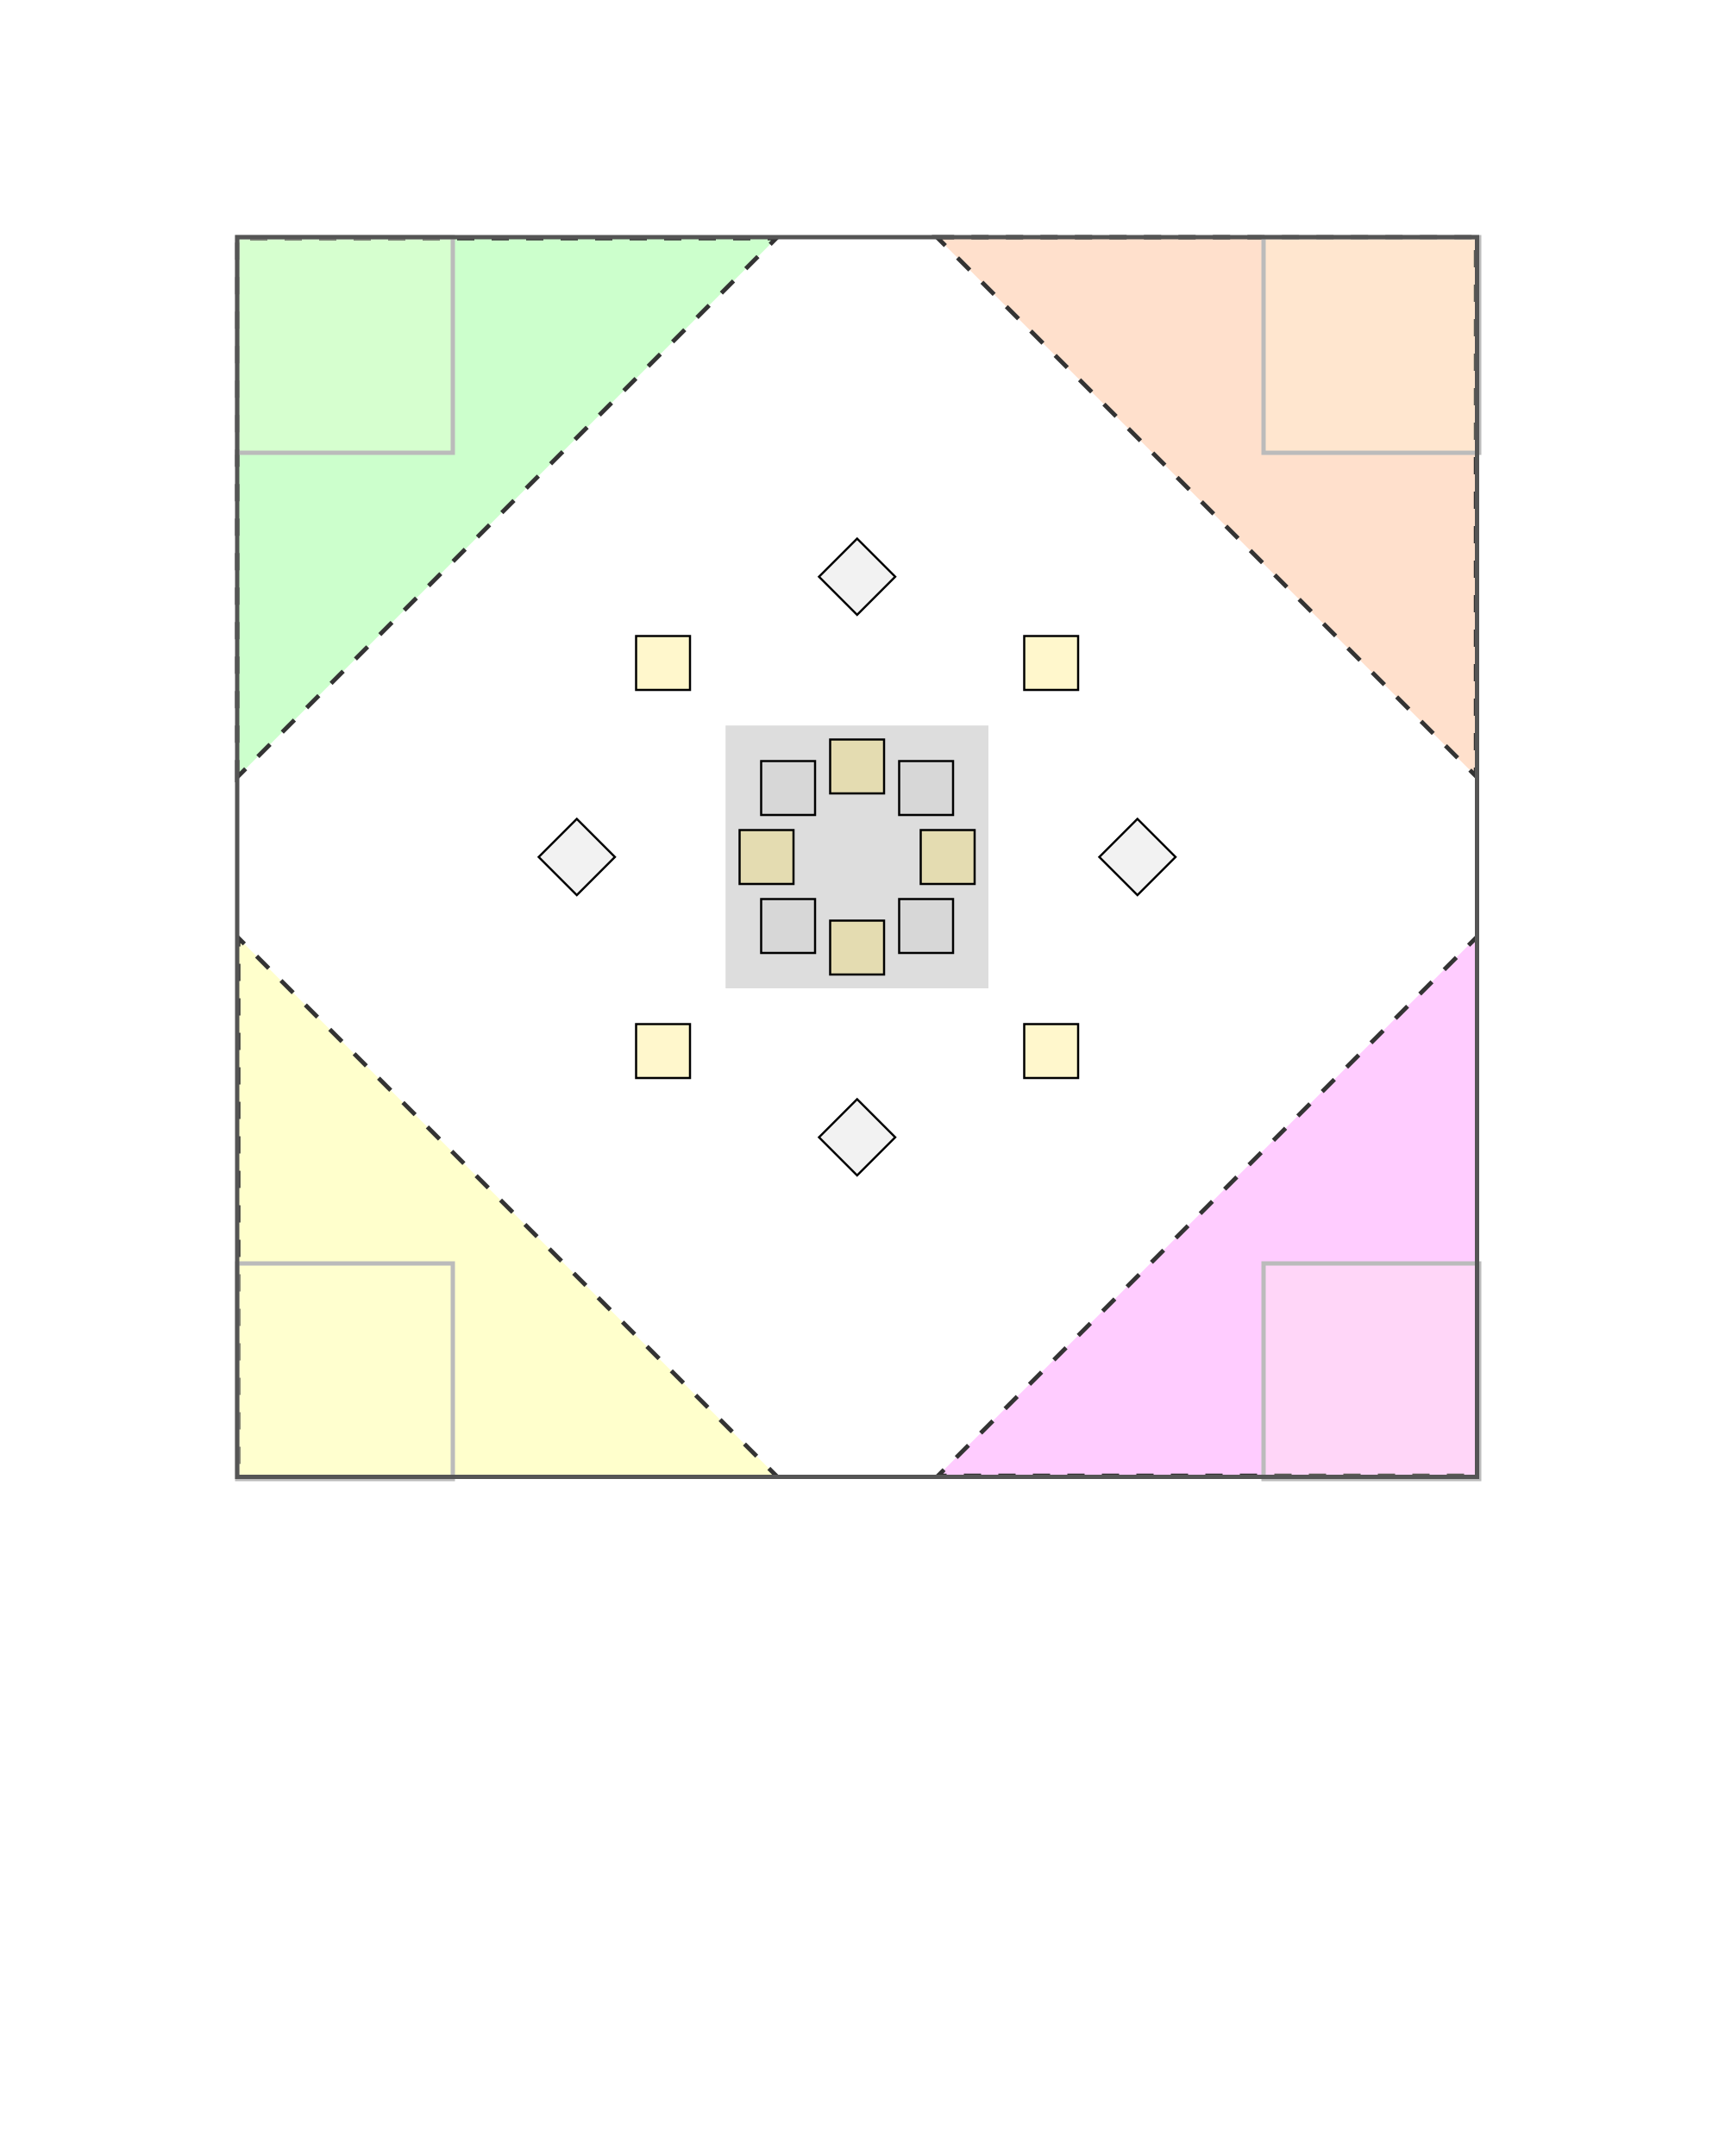
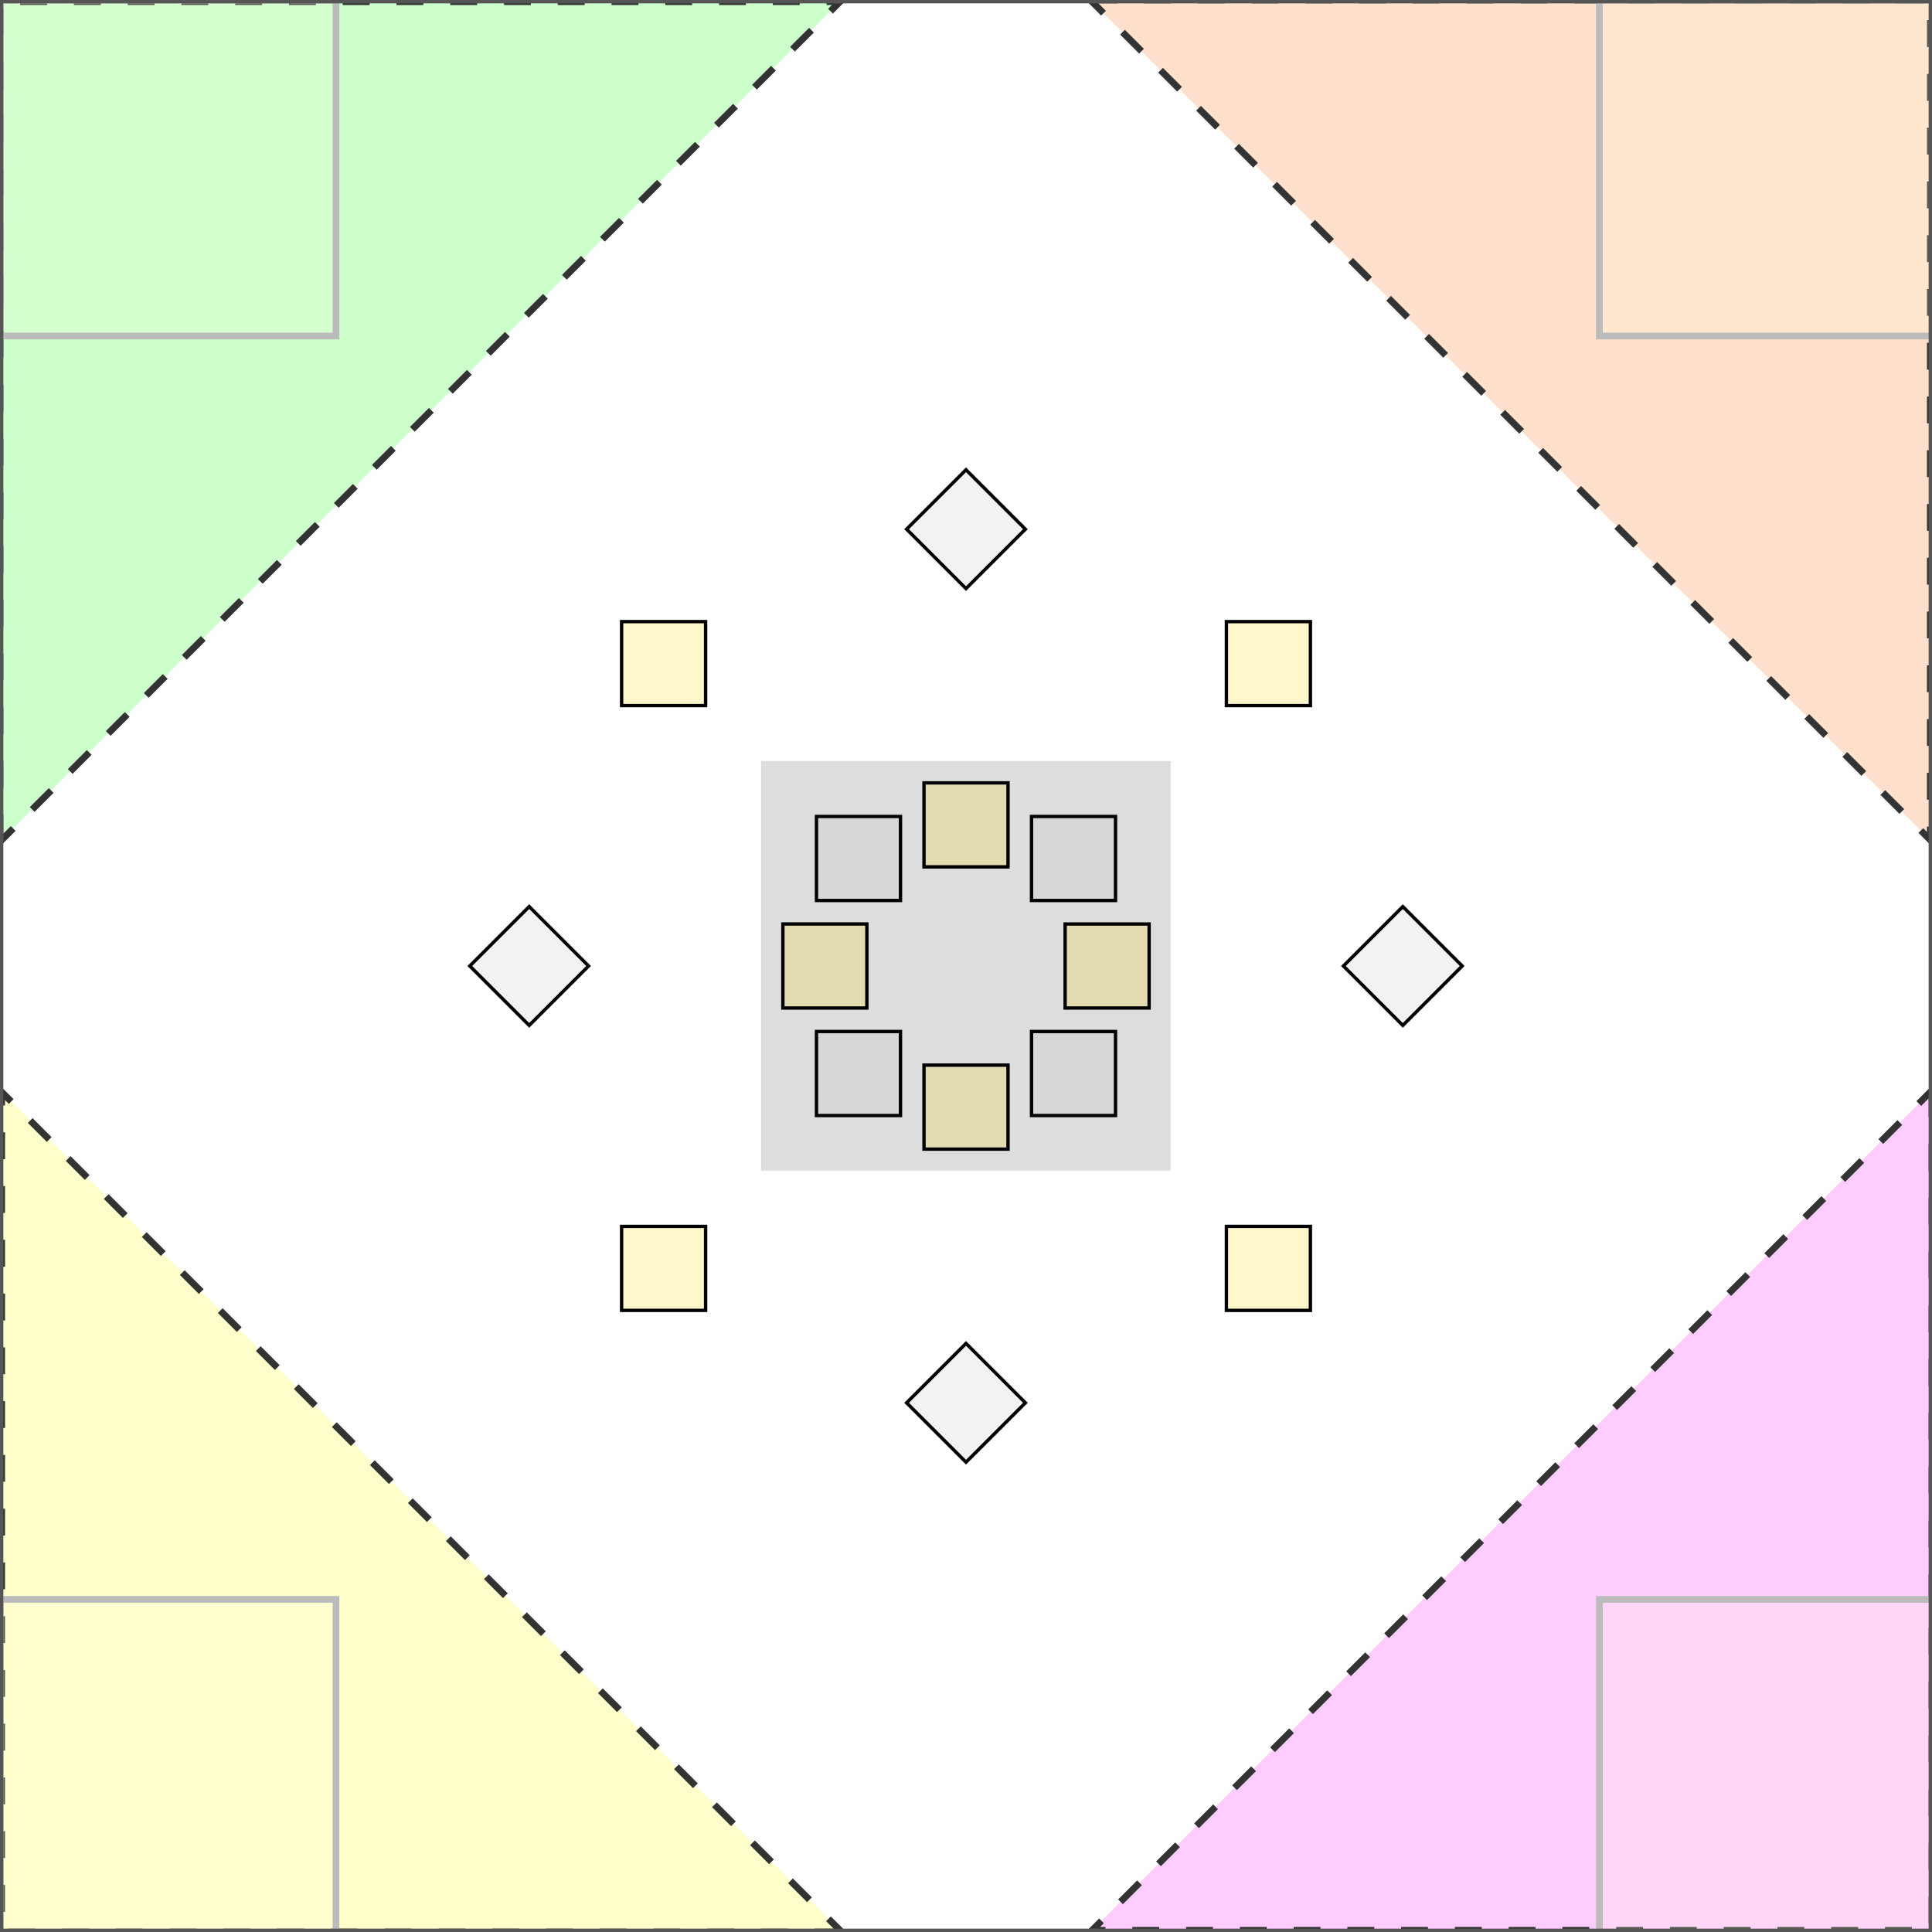
- <svg xmlns="http://www.w3.org/2000/svg" xmlns:xlink="http://www.w3.org/1999/xlink" id="svg354" height="1000" width="800" version="1.1">
+ <svg xmlns="http://www.w3.org/2000/svg" xmlns:xlink="http://www.w3.org/1999/xlink" id="svg354" height="575" width="575" version="1.1">
  <style id="style185" type="text/css">
      .arena-wall {
        fill: none;
        stroke: #555;
        stroke-width: .02;
      }

      #token-silver {
        stroke: black;
        stroke-width: 0.01;
        fill: silver;
      }

      #token-gold {
        stroke: black;
        stroke-width: 0.01;
        fill: gold;
      }

      #robot {
        fill: green;
        stroke: black;
        stroke-width: 0.02;
      }

      .platform {
        fill: #ddd;
      }

      .zone {
        stroke: #333;
        stroke-width: 0.02;
        /*stroke-dasharray: 0.141, 0.141;*/
        stroke-dasharray: 0.08 0.08;
        /*stroke-dashoffset: -50%;*/
      }

      #start-zone {
        stroke: #bbb;
        stroke-width: 0.02;
        fill: #ffd;
      }

      .dimension line {
        stroke: #666;
        stroke-width: 0.005;
        marker-start: url(#dimension-arrow-head-start);
        marker-end: url(#dimension-arrow-head-end);
      }

      .dimension text {
        fill: #666;
        font-size: 0.175px;
      }
      .dimension text.above {
        text-anchor: middle;
      }
      .dimension text.left-rotated {
        text-anchor: middle;
        transform: rotate(-90deg);
      }
      .dimension text.left {
        text-anchor: end;
        dominant-baseline: middle;
      }
      .dimension text.right {
        text-anchor: start;
        dominant-baseline: middle;
      }

      .dimension-arrow-head {
        fill: #666;
      }

      .dimension-guide {
        stroke: #666;
        stroke-width: 0.01;
        stroke-dasharray: 0.003 0.04;
        stroke-linecap: round;
        fill: none;
      }

      .legend-label {
        font-size: 0.2px;
        text-anchor: start;
        dominant-baseline: middle;
      }

      #scoring-zone-0 {
         fill: #00ff00;
      }
      #scoring-zone-1 {
         fill: #ff6600;
      }
      #scoring-zone-2 {
         fill: #ff00ff;
      }
      #scoring-zone-3 {
         fill: #ffff00;
      }

      .zone {
         fill-opacity: 0.2;
      }

      #start-zone,
      #token-silver,
      #token-gold {
         fill-opacity: 0.2;
      }

      #legend,
      #robot,
      .dimension {
         display: none;
      }
    </style>
  <defs id="defs227">
    <rect id="token-silver" height="0.25" width="0.25" y="-0.125" x="-0.125" />
    <rect id="token-gold" height="0.25" width="0.25" y="-0.125" x="-0.125" />
    <rect id="robot" y="-0.25" x="-0.175" height="0.5" width="0.35" />
    <g id="start-zone">
      <rect id="rect190" height="1" width="1" y="-0.5" x="-0.5" />
    </g>
    <g id="start-zone-with-robot">
      <use id="use193" xlink:href="#start-zone" />
      <use id="use195" transform="rotate(135)" xlink:href="#robot" />
    </g>
    <g id="tokens-quarter">
      <use id="use198" transform="translate(0.32 0.32)" xlink:href="#token-silver" />
      <use id="use200" transform="translate(0.42 0)" xlink:href="#token-gold" />
      <use id="use202" transform="translate(0.9 0.9)" xlink:href="#token-gold" />
      <use id="use204" transform="translate(0 1.3) rotate(45 0 0)" xlink:href="#token-silver" />
    </g>
    <path id="zone-boundary" d="M2.875 0.37 v2.5 h-2.5 z" class="zone" />
    <g id="start-area">
      <use id="use209" transform="translate(0.5 0.5)" xlink:href="#start-zone-with-robot" />
    </g>
    <g id="zone">
      <rect id="rect212" class="zone" height="1.2" width="1.2" y="-0.5" x="-0.6" />
    </g>
    <g transform="scale(0.05)" id="dimension-arrow-head">
      <path id="path218" class="dimension-arrow-head" d="M0,0 L1,1 L1,-1 L0,0" />
    </g>
    <marker markerUnits="userSpaceOnUse" refY="1" refX="0" markerHeight="2" markerWidth="1" orient="auto" id="dimension-arrow-head-start">
      <use id="use221" transform="translate(0 1)" xlink:href="#dimension-arrow-head" />
    </marker>
    <marker markerUnits="userSpaceOnUse" refY="1" refX="1" markerHeight="2" markerWidth="1" orient="auto" id="dimension-arrow-head-end">
      <use id="use224" transform="translate(1 1) scale(-1 1)" xlink:href="#dimension-arrow-head" />
    </marker>
  </defs>
  <rect id="rect229" fill="white" height="100%" width="100%" />
  <g transform="scale(100)" id="arena-space">
-     <g transform="translate(1.1 1.1)" id="arena">
+     <g id="arena">
      <g id="scoring-zones" transform="translate(2.875 2.875)">
        <use id="scoring-zone-0" transform="rotate(180 0 0)" xlink:href="#zone-boundary" />
        <use id="scoring-zone-2" xlink:href="#zone-boundary" />
        <use id="scoring-zone-3" transform="rotate(90 0 0)" xlink:href="#zone-boundary" />
        <use id="scoring-zone-1" transform="rotate(270 0 0)" xlink:href="#zone-boundary" />
      </g>
      <use id="use231" xlink:href="#start-area" />
      <use id="use233" transform="rotate(90 2.88 2.88)" xlink:href="#start-area" />
      <use id="use235" transform="rotate(180 2.88 2.88)" xlink:href="#start-area" />
      <use id="use237" transform="rotate(270 2.88 2.88)" xlink:href="#start-area" />
      <g id="g243" transform="translate(5.25 6)" class="dimension">
        <line id="line239" y2="0" x2="0.5" y1="0" x1="-0.5" />
        <text id="text241" class="above" y="-0.075" x="0">
          <tspan id="tspan368" style="font-size:0.135px">1000±50mm</tspan>
        </text>
      </g>
      <g id="g249" transform="translate(6 5.25)" class="dimension">
        <line style="stroke:#666666;stroke-width:0.005;marker-start:url(#dimension-arrow-head-start);marker-end:url(#dimension-arrow-head-end)" id="line245" y2="0.5" x2="-0.16" y1="-0.5" x1="-0.16" />
        <text transform="rotate(90)" style="font-size:0.175px;text-anchor:middle;fill:#666666" id="text247" class="left-rotated" y="0.086" x="-0.007">
          <tspan id="tspan370" style="font-size:0.135px">1000±50mm</tspan>
        </text>
      </g>
      <g id="g255" transform="translate(-0.15 4.25)" class="dimension">
        <line id="line251" y2="1.5" x2="0" y1="-1" x1="0" />
        <text style="font-size:0.175px;text-anchor:middle;fill:#666666" transform="rotate(-90)" id="text253" class="left-rotated" y="-0.057" x="-0.121">
          <tspan id="tspan364" style="font-size:0.135px">2500±50mm</tspan>
        </text>
      </g>
      <g id="g261" transform="translate(1.5 6.05)" class="dimension">
        <line id="line257" y2="0" x2="1" y1="0" x1="-1.5" />
        <text id="text259" class="above" y="-0.075" x="-0.5">
          <tspan id="tspan366" style="font-size:0.135px">2500±50mm</tspan>
        </text>
      </g>
      <g id="g265" transform="translate(2.875 2.875)" class="platform">
        <rect id="rect263" height="1.219" width="1.219" y="-0.61" x="-0.61" />
      </g>
      <g id="g271" transform="translate(2.875 2.2)" class="dimension">
        <line id="line267" y2="0" x2="0.6" y1="0" x1="-0.6" />
        <text id="text269" class="above" y="-0.075" x="0">
          <tspan id="tspan372" style="font-size:0.135px">1200±50mm</tspan>
        </text>
      </g>
      <g id="g277" transform="translate(2.2 2.875)" class="dimension">
        <line id="line273" y2="0.6" x2="0" y1="-0.6" x1="0" />
        <text style="font-size:0.175px;text-anchor:middle;fill:#666666" transform="rotate(-90)" id="text275" class="left-rotated" y="-0.092" x="0.014">
          <tspan id="tspan374" style="font-size:0.135px">1200±50mm</tspan>
        </text>
      </g>
      <g id="g287" transform="translate(2.875 2.875)">
        <use id="use283" transform="rotate(180 0 0)" xlink:href="#tokens-quarter" />
        <use id="use279" xlink:href="#tokens-quarter" />
        <use id="use281" transform="rotate(90 0 0)" xlink:href="#tokens-quarter" />
        <use id="use285" transform="rotate(270 0 0)" xlink:href="#tokens-quarter" />
      </g>
      <g id="g293" transform="translate(3.85 2.875)" class="dimension">
        <line id="line289" y2="0" x2="0.35" y1="0" x1="-0.35" />
        <text id="text291" class="above" y="-0.075" x="0">
          <tspan id="tspan378" style="font-size:0.135px">600±100mm</tspan>
        </text>
      </g>
      <g id="g299" transform="translate(3.8 2.58)" class="dimension">
        <line id="line295" y2="0.3" x2="0" y1="-0.3" x1="0" />
        <text id="text297" y="0.03" x="0.05">
          <tspan id="tspan376" style="font-size:0.135px">600±100mm</tspan>
        </text>
      </g>
      <g id="g305" transform="translate(3.334 3.8)" class="dimension">
        <line id="line301" y2="0" x2="0.425" y1="0" x1="-0.425" />
        <text id="text303" class="above" y="-0.075" x="0">
          <tspan id="tspan382" style="font-size:0.135px">900±100mm</tspan>
        </text>
      </g>
      <g id="g311" transform="translate(3.8 3.34)" class="dimension">
        <line id="line307" y2="0.425" x2="0" y1="-0.425" x1="0" />
        <text id="text309" y="0.075" x="0.05">
          <tspan id="tspan380" style="font-size:0.135px">900±100mm</tspan>
        </text>
      </g>
      <rect id="rect313" class="arena-wall" y="0" x="0" height="5.75" width="5.75" />
      <g id="g319" transform="translate(4 -0.35)" class="dimension">
        <line id="line315" y2="0" x2="1.75" y1="0" x1="-4" />
        <text id="text317" class="above" y="-0.075" x="-1">
          <tspan id="tspan384" style="font-size:0.135px">5750±200mm</tspan>
        </text>
      </g>
      <g id="g325" transform="translate(-3.54,4)" class="dimension">
        <line style="stroke:#666666;stroke-width:0.005;marker-start:url(#dimension-arrow-head-start);marker-end:url(#dimension-arrow-head-end)" id="line321" y2="1.75" x2="3.06" y1="-4" x1="3.06" />
        <text transform="rotate(-90)" style="font-size:0.175px;text-anchor:middle;fill:#666666" id="text323" class="left-rotated" y="2.904" x="1.058">
          <tspan id="tspan362" style="font-size:0.135px">5750±200mm</tspan>
        </text>
      </g>
    </g>
    <g transform="translate(1.2 8)" id="legend">
      <g id="g332" transform="translate(0 0)">
        <use id="use328" transform="scale(0.5)" xlink:href="#start-zone-with-robot" />
        <text id="text330" class="legend-label" y="0" x="0.5">Robot starting area</text>
      </g>
      <g id="g338" transform="translate(0 0.75)">
        <use id="use334" xlink:href="#token-silver" />
        <text id="text336" class="legend-label" y="0" x="0.5">Token</text>
      </g>
      <g id="g344" transform="translate(4 0)">
        <rect id="rect340" height="0.5" width="0.5" y="-0.25" x="-0.25" class="platform" />
        <text id="text342" class="legend-label" y="0" x="0.5">Raised platform</text>
      </g>
      <g id="g350" transform="translate(4 0.75)">
        <use id="use346" transform="scale(0.417)" xlink:href="#zone" />
        <text id="text348" class="legend-label" y="0" x="0.5">Scoring zone</text>
      </g>
    </g>
  </g>
</svg>
